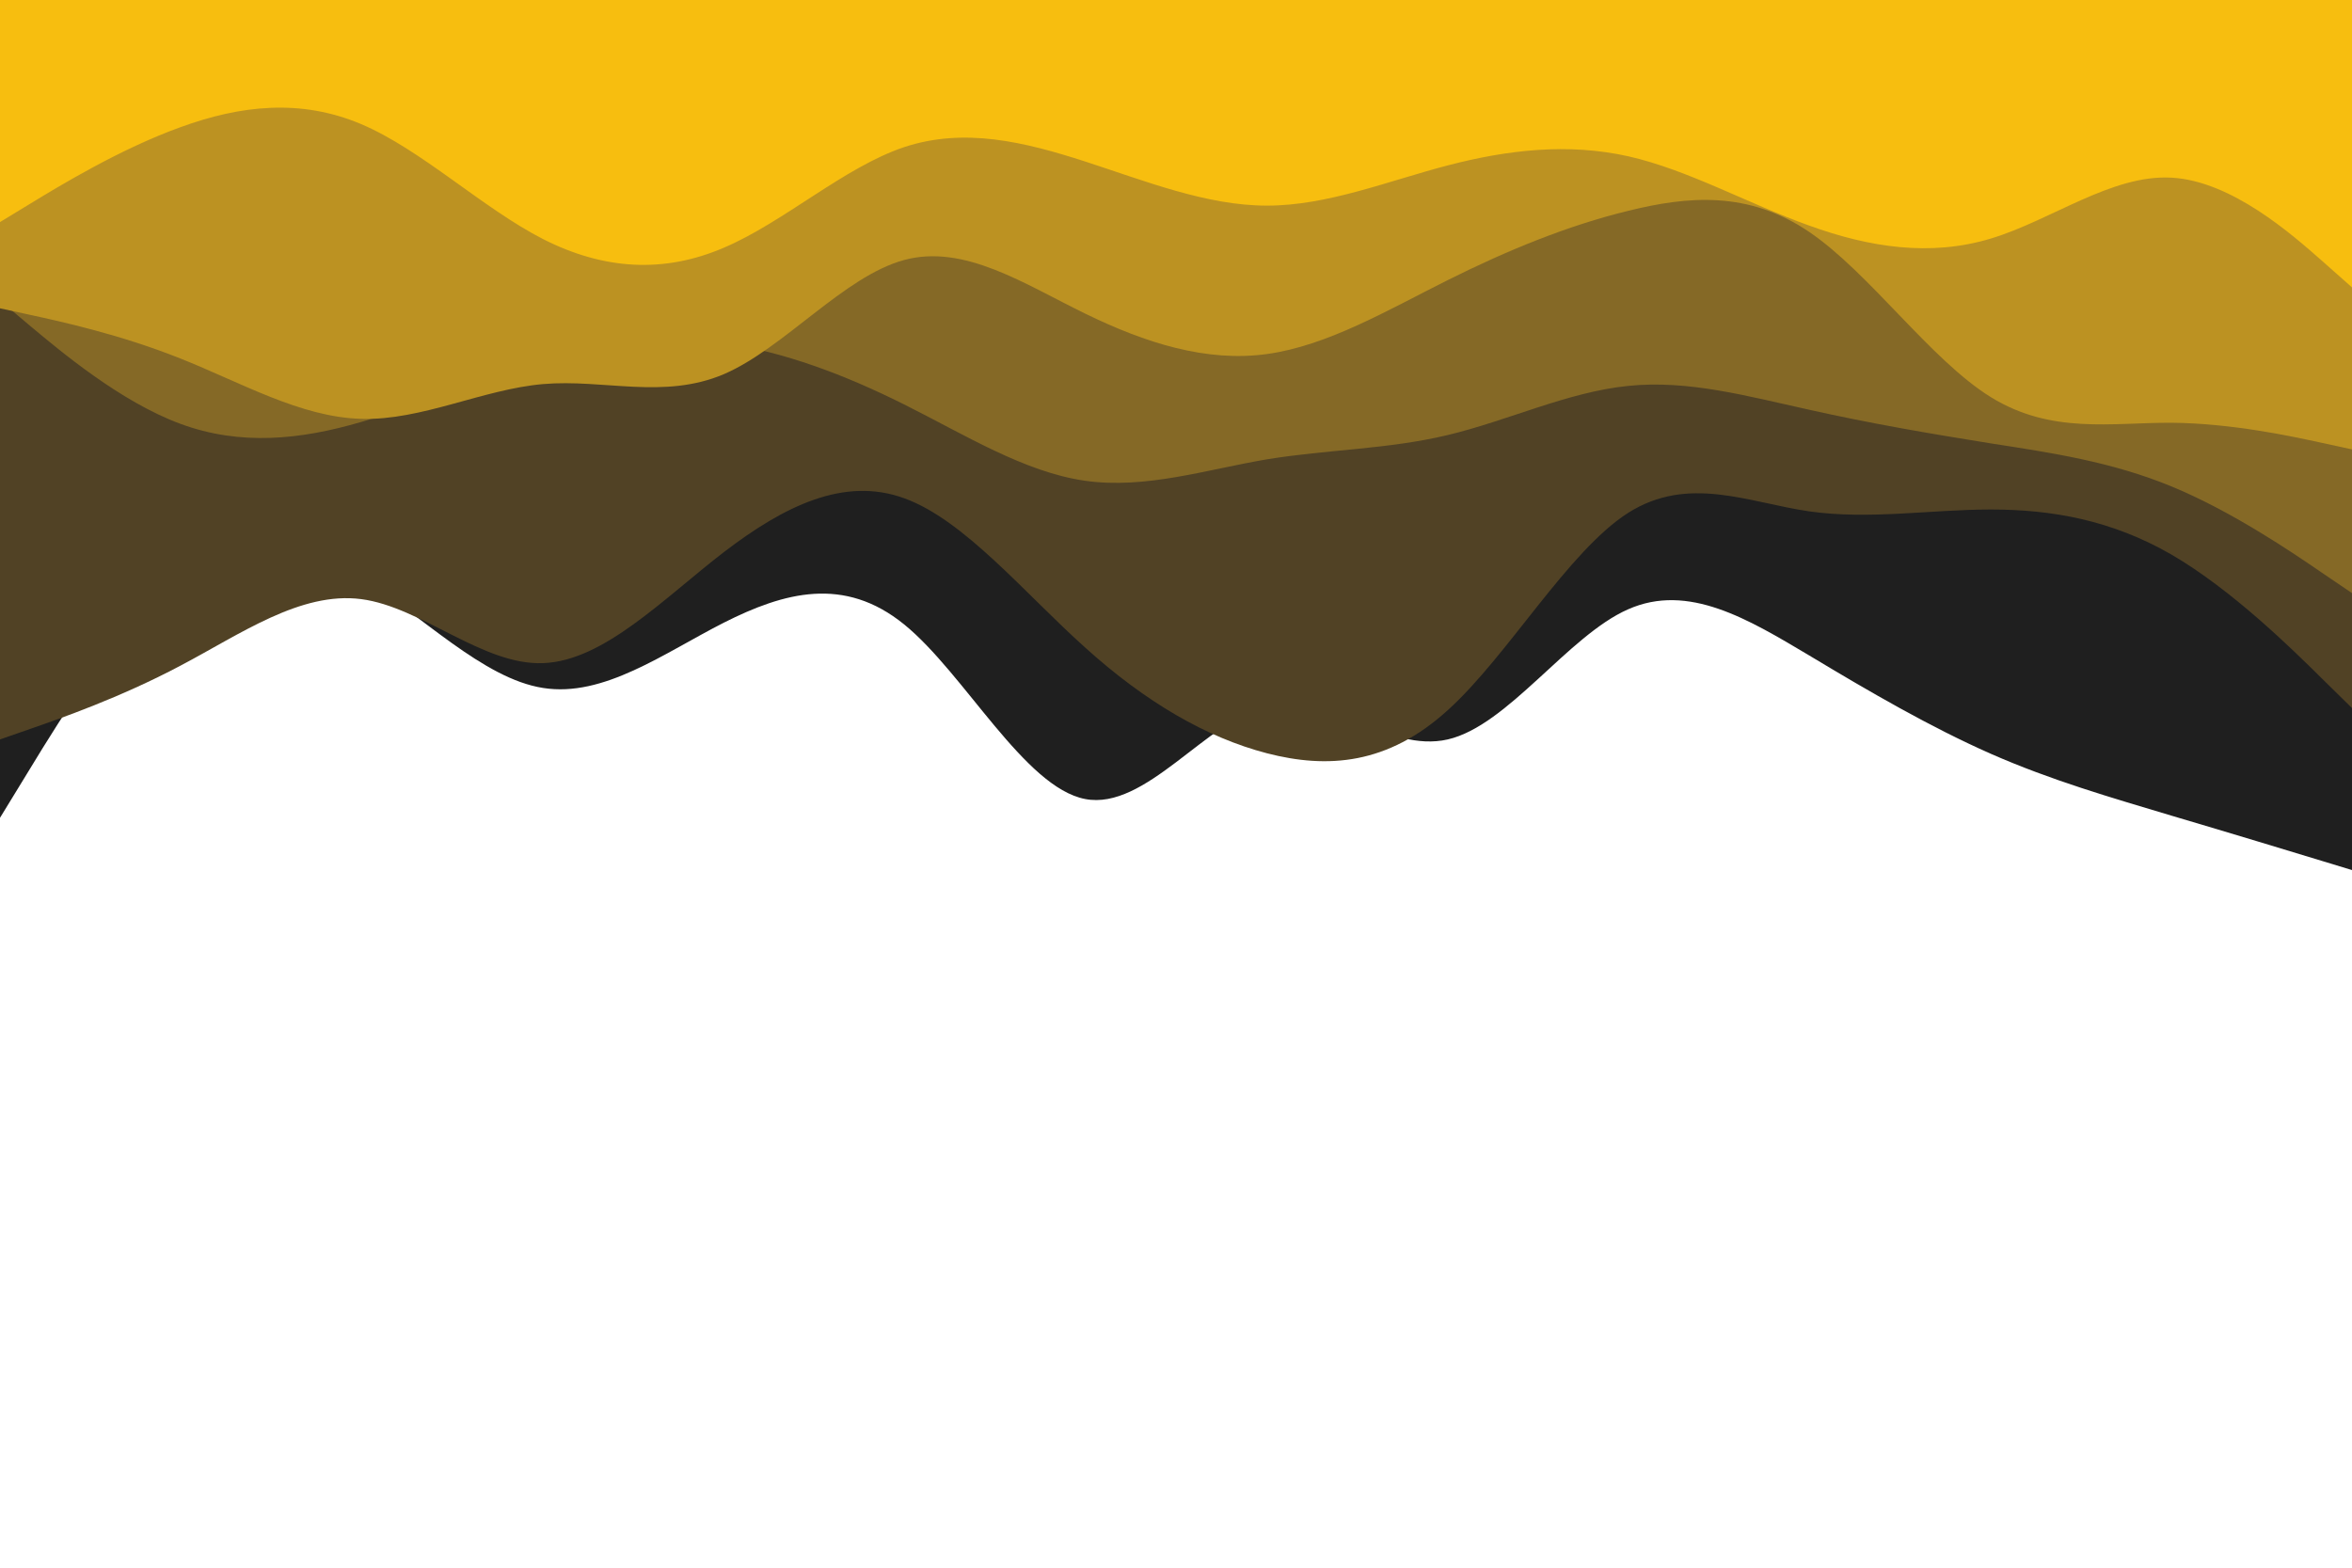
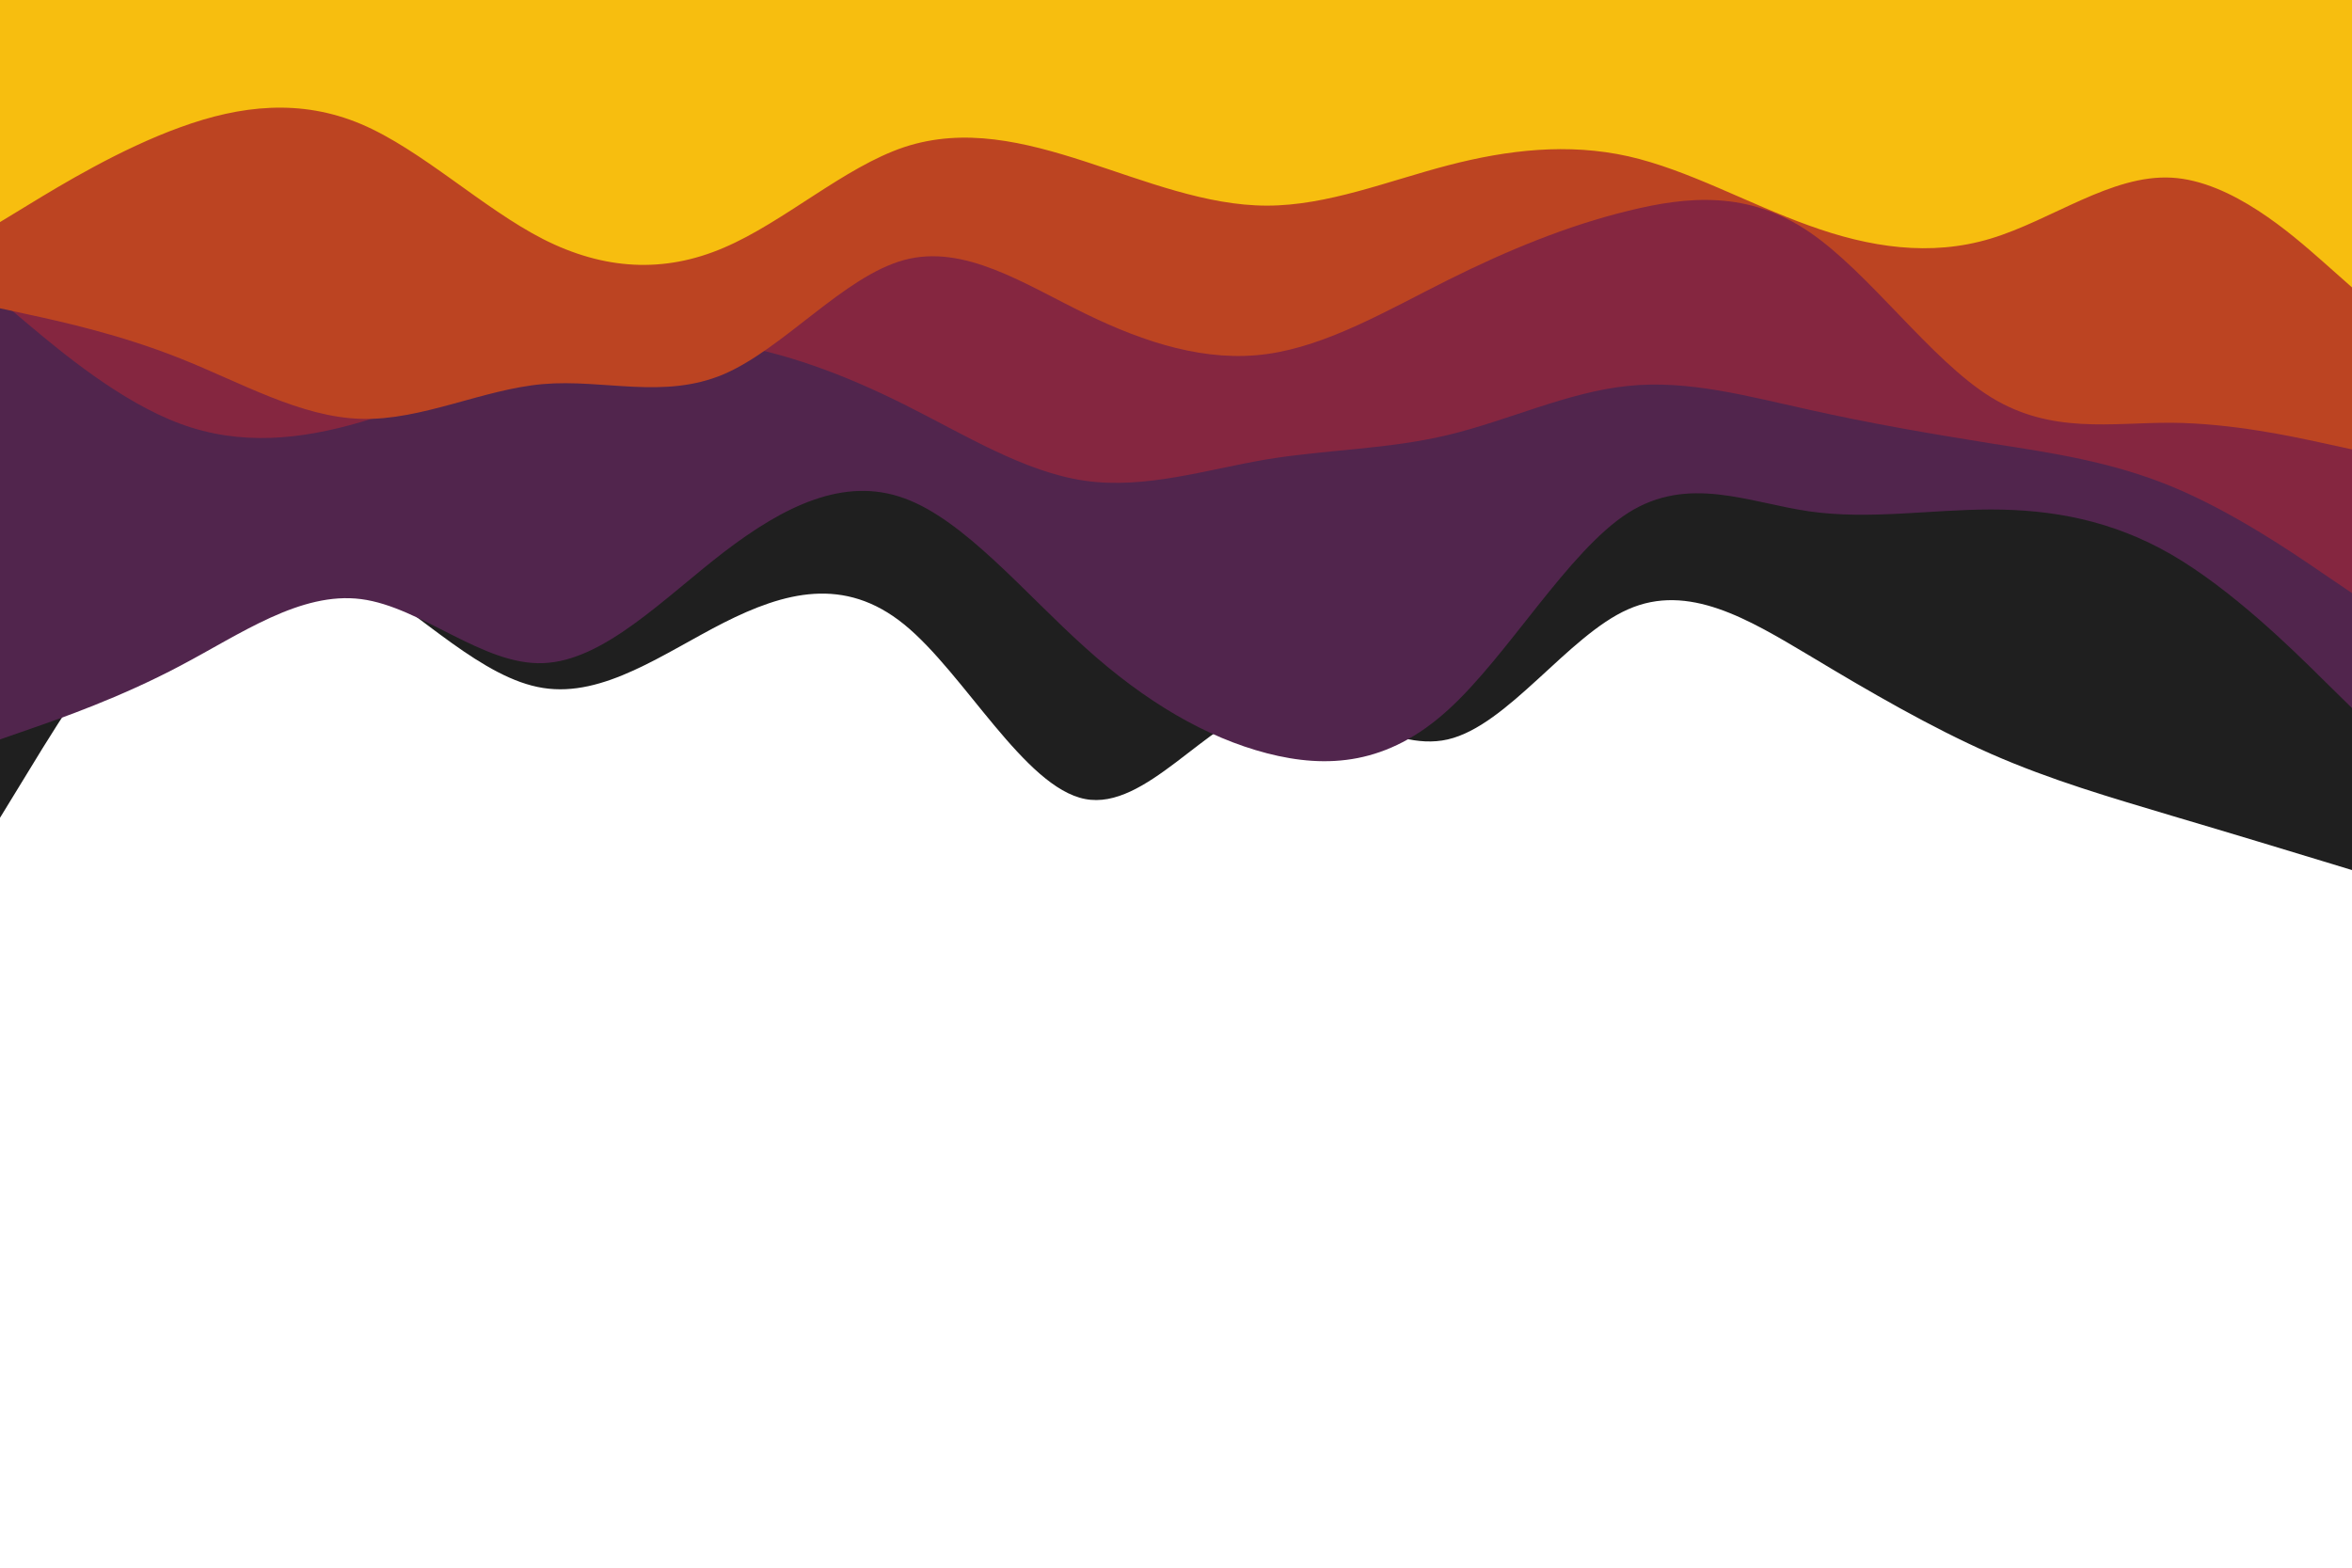
- <svg xmlns="http://www.w3.org/2000/svg" id="visual" viewBox="0 0 900 600" width="900" height="600" version="1.1">
+ <svg xmlns="http://www.w3.org/2000/svg" viewBox="0 0 900 600">
  <path d="M0 313L11.5 294.2C23 275.3 46 237.7 69 220.7C92 203.7 115 207.3 138.2 221.3C161.3 235.3 184.7 259.7 207.8 263.3C231 267 254 250 277 238.3C300 226.7 323 220.3 346 239C369 257.7 392 301.3 415.2 305.8C438.3 310.3 461.7 275.7 484.8 270.2C508 264.7 531 288.3 554 283C577 277.7 600 243.3 623 233.2C646 223 669 237 692.2 250.8C715.3 264.7 738.7 278.3 761.8 288.5C785 298.7 808 305.3 831 312.2C854 319 877 326 888.5 329.5L900 333L900 0L888.5 0C877 0 854 0 831 0C808 0 785 0 761.8 0C738.7 0 715.3 0 692.2 0C669 0 646 0 623 0C600 0 577 0 554 0C531 0 508 0 484.8 0C461.7 0 438.3 0 415.2 0C392 0 369 0 346 0C323 0 300 0 277 0C254 0 231 0 207.8 0C184.7 0 161.3 0 138.2 0C115 0 92 0 69 0C46 0 23 0 11.5 0L0 0Z" fill="#1f1f1f" />
-   <path d="M0 283L11.5 279C23 275 46 267 69 254.8C92 242.7 115 226.3 138.2 229.3C161.3 232.3 184.7 254.7 207.8 253.8C231 253 254 229 277 211.3C300 193.7 323 182.3 346 190.7C369 199 392 227 415.2 247.8C438.3 268.7 461.7 282.3 484.8 288.3C508 294.3 531 292.7 554 271.8C577 251 600 211 623 196.3C646 181.7 669 192.3 692.2 195.7C715.3 199 738.7 195 761.8 195C785 195 808 199 831 212.3C854 225.7 877 248.3 888.5 259.7L900 271L900 0L888.5 0C877 0 854 0 831 0C808 0 785 0 761.8 0C738.7 0 715.3 0 692.2 0C669 0 646 0 623 0C600 0 577 0 554 0C531 0 508 0 484.8 0C461.7 0 438.3 0 415.2 0C392 0 369 0 346 0C323 0 300 0 277 0C254 0 231 0 207.8 0C184.7 0 161.3 0 138.2 0C115 0 92 0 69 0C46 0 23 0 11.5 0L0 0Z" fill="#514225" />
-   <path d="M0 115L11.5 124.7C23 134.3 46 153.7 69 162.2C92 170.7 115 168.3 138.2 161.5C161.3 154.7 184.7 143.3 207.8 136.7C231 130 254 128 277 131.3C300 134.7 323 143.3 346 154.8C369 166.3 392 180.7 415.2 184C438.3 187.3 461.7 179.7 484.8 175.8C508 172 531 172 554 166.5C577 161 600 150 623 147.7C646 145.3 669 151.7 692.2 156.8C715.3 162 738.7 166 761.8 169.7C785 173.3 808 176.7 831 186.2C854 195.7 877 211.3 888.5 219.2L900 227L900 0L888.5 0C877 0 854 0 831 0C808 0 785 0 761.8 0C738.7 0 715.3 0 692.2 0C669 0 646 0 623 0C600 0 577 0 554 0C531 0 508 0 484.8 0C461.7 0 438.3 0 415.2 0C392 0 369 0 346 0C323 0 300 0 277 0C254 0 231 0 207.8 0C184.7 0 161.3 0 138.2 0C115 0 92 0 69 0C46 0 23 0 11.5 0L0 0Z" fill="#856926" />
-   <path d="M0 118L11.5 120.5C23 123 46 128 69 137.2C92 146.3 115 159.7 138.2 160.3C161.3 161 184.7 149 207.8 147C231 145 254 153 277 143.2C300 133.3 323 105.7 346 99.5C369 93.3 392 108.7 415.2 120C438.3 131.3 461.7 138.7 484.8 135.5C508 132.3 531 118.7 554 107.2C577 95.7 600 86.3 623 80.7C646 75 669 73 692.2 88.7C715.3 104.3 738.7 137.7 761.8 152C785 166.3 808 161.7 831 161.8C854 162 877 167 888.5 169.5L900 172L900 0L888.5 0C877 0 854 0 831 0C808 0 785 0 761.8 0C738.7 0 715.3 0 692.2 0C669 0 646 0 623 0C600 0 577 0 554 0C531 0 508 0 484.8 0C461.7 0 438.3 0 415.2 0C392 0 369 0 346 0C323 0 300 0 277 0C254 0 231 0 207.8 0C184.7 0 161.3 0 138.2 0C115 0 92 0 69 0C46 0 23 0 11.5 0L0 0Z" fill="#bc9222" />
+   <path d="M0 283L11.5 279C23 275 46 267 69 254.8C92 242.7 115 226.3 138.2 229.3C161.3 232.3 184.7 254.7 207.8 253.8C231 253 254 229 277 211.3C300 193.7 323 182.3 346 190.7C369 199 392 227 415.2 247.8C438.3 268.7 461.7 282.3 484.8 288.3C508 294.3 531 292.7 554 271.8C577 251 600 211 623 196.3C646 181.7 669 192.3 692.2 195.7C715.3 199 738.7 195 761.8 195C785 195 808 199 831 212.3C854 225.7 877 248.3 888.5 259.7L900 271L900 0L888.5 0C877 0 854 0 831 0C808 0 785 0 761.8 0C738.7 0 715.3 0 692.2 0C669 0 646 0 623 0C600 0 577 0 554 0C531 0 508 0 484.8 0C461.7 0 438.3 0 415.2 0C392 0 369 0 346 0C323 0 300 0 277 0C254 0 231 0 207.8 0C184.7 0 161.3 0 138.2 0C115 0 92 0 69 0C46 0 23 0 11.5 0L0 0Z" style="fill: rgb(81, 37, 77);" />
+   <path d="M0 115L11.5 124.7C23 134.3 46 153.7 69 162.2C92 170.7 115 168.3 138.2 161.5C161.3 154.7 184.7 143.3 207.8 136.7C231 130 254 128 277 131.3C300 134.7 323 143.3 346 154.8C369 166.3 392 180.7 415.2 184C438.3 187.3 461.7 179.7 484.8 175.8C508 172 531 172 554 166.5C577 161 600 150 623 147.7C646 145.3 669 151.7 692.2 156.8C715.3 162 738.7 166 761.8 169.7C785 173.3 808 176.7 831 186.2C854 195.7 877 211.3 888.5 219.2L900 227L900 0L888.5 0C877 0 854 0 831 0C808 0 785 0 761.8 0C738.7 0 715.3 0 692.2 0C669 0 646 0 623 0C600 0 577 0 554 0C531 0 508 0 484.8 0C461.7 0 438.3 0 415.2 0C392 0 369 0 346 0C323 0 300 0 277 0C254 0 231 0 207.8 0C184.7 0 161.3 0 138.2 0C115 0 92 0 69 0C46 0 23 0 11.5 0L0 0Z" style="fill: rgb(133, 38, 64);" />
+   <path d="M0 118L11.5 120.5C23 123 46 128 69 137.2C92 146.3 115 159.7 138.2 160.3C161.3 161 184.7 149 207.8 147C231 145 254 153 277 143.2C300 133.3 323 105.7 346 99.5C369 93.3 392 108.7 415.2 120C438.3 131.3 461.7 138.7 484.8 135.5C508 132.3 531 118.7 554 107.2C577 95.7 600 86.3 623 80.7C646 75 669 73 692.2 88.7C715.3 104.3 738.7 137.7 761.8 152C785 166.3 808 161.7 831 161.8C854 162 877 167 888.5 169.5L900 172L900 0L888.5 0C877 0 854 0 831 0C808 0 785 0 761.8 0C738.7 0 715.3 0 692.2 0C669 0 646 0 623 0C600 0 577 0 554 0C531 0 508 0 484.8 0C461.7 0 438.3 0 415.2 0C392 0 369 0 346 0C323 0 300 0 277 0C254 0 231 0 207.8 0C184.7 0 161.3 0 138.2 0C115 0 92 0 69 0C46 0 23 0 11.5 0L0 0Z" style="fill: rgb(188, 68, 34);" />
  <path d="M0 85L11.5 78C23 71 46 57 69 48.7C92 40.3 115 37.7 138.2 47.5C161.3 57.3 184.7 79.7 207.8 91.5C231 103.3 254 104.7 277 94.8C300 85 323 64 346 56.3C369 48.7 392 54.3 415.2 61.8C438.3 69.3 461.7 78.7 484.8 78.7C508 78.7 531 69.3 554 63.3C577 57.3 600 54.7 623 59.8C646 65 669 78 692.2 86.3C715.3 94.7 738.7 98.3 761.8 91.3C785 84.3 808 66.7 831 68C854 69.3 877 89.7 888.5 99.8L900 110L900 0L888.5 0C877 0 854 0 831 0C808 0 785 0 761.8 0C738.7 0 715.3 0 692.2 0C669 0 646 0 623 0C600 0 577 0 554 0C531 0 508 0 484.8 0C461.7 0 438.3 0 415.2 0C392 0 369 0 346 0C323 0 300 0 277 0C254 0 231 0 207.8 0C184.7 0 161.3 0 138.2 0C115 0 92 0 69 0C46 0 23 0 11.5 0L0 0Z" fill="#f7be0f" />
</svg>
